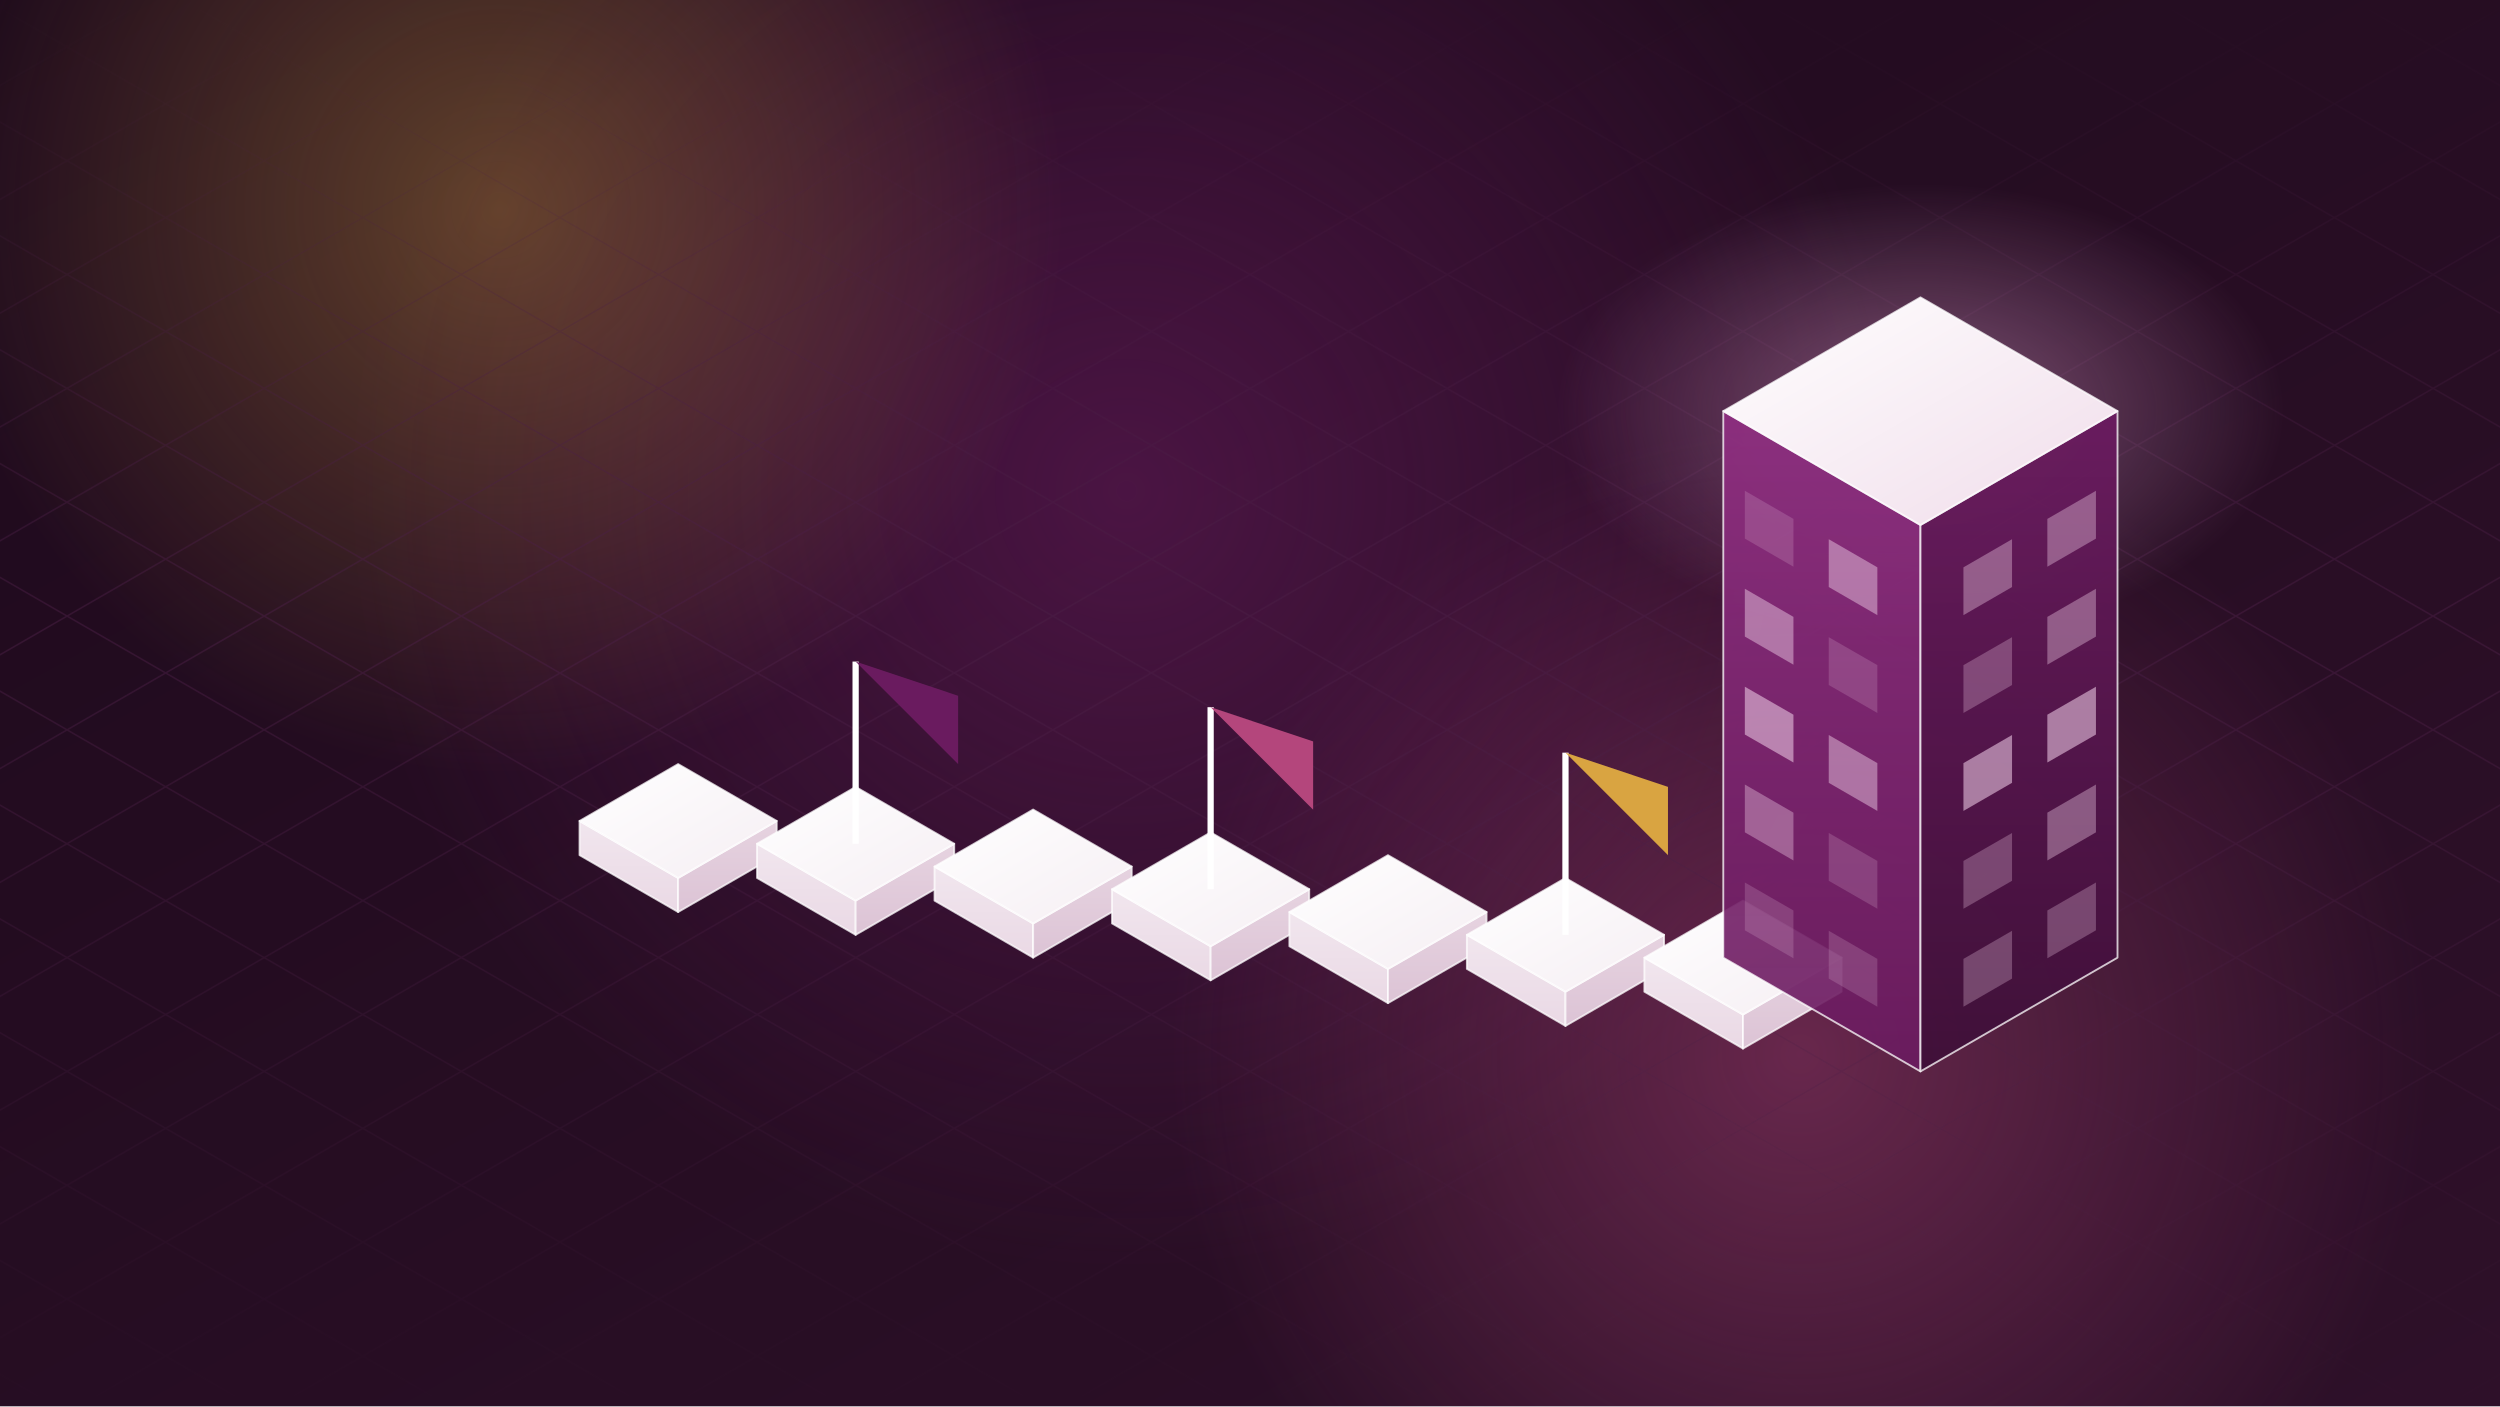
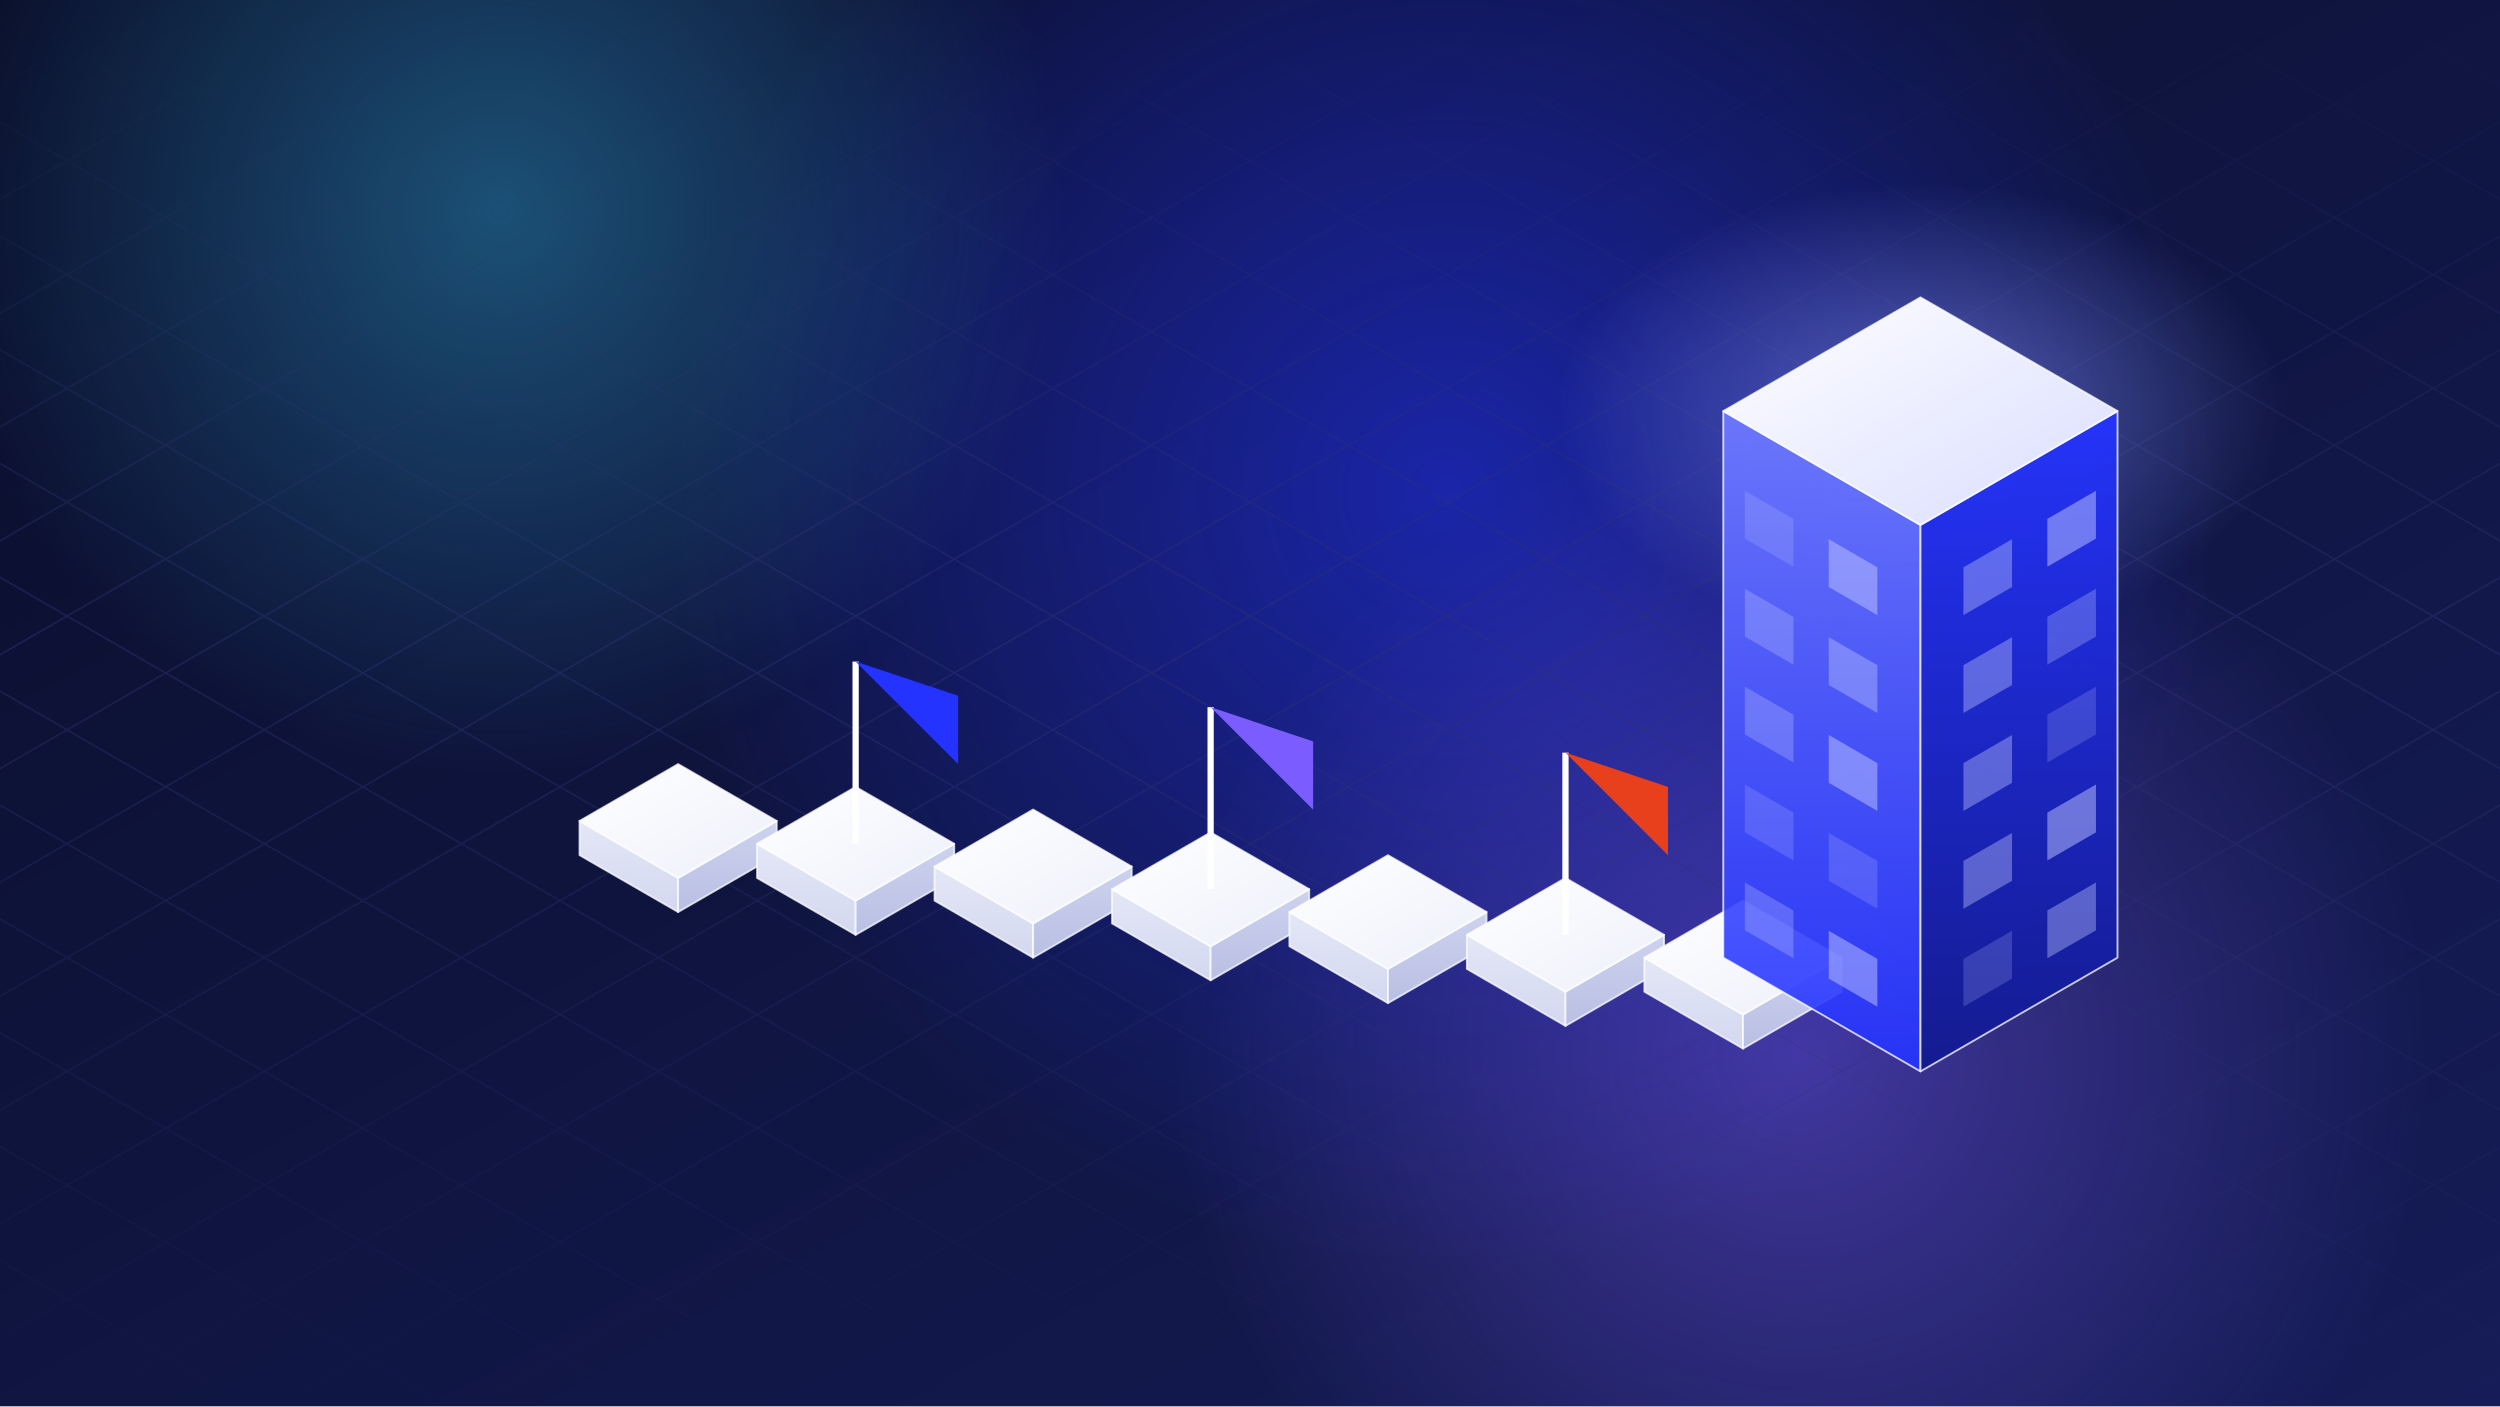
<svg xmlns="http://www.w3.org/2000/svg" viewBox="0 0 1600 900" preserveAspectRatio="xMidYMid slice">
  <defs>
    <linearGradient id="gBg" x1="0" y1="0" x2="1" y2="1">
-       <stop offset="0" stop-color="#1E0A1C" />
-       <stop offset="1" stop-color="#2E1029" />
+       <stop offset="0" stop-color="#0A0E2A" />
+       <stop offset="1" stop-color="#151C57" />
    </linearGradient>
    <radialGradient id="gB1">
-       <stop offset="0" stop-color="#6A1B5F" stop-opacity="0.55" />
-       <stop offset="1" stop-color="#6A1B5F" stop-opacity="0" />
+       <stop offset="0" stop-color="#2433FF" stop-opacity="0.55" />
+       <stop offset="1" stop-color="#2433FF" stop-opacity="0" />
    </radialGradient>
    <radialGradient id="gB2">
-       <stop offset="0" stop-color="#B4467C" stop-opacity="0.45" />
-       <stop offset="1" stop-color="#B4467C" stop-opacity="0" />
+       <stop offset="0" stop-color="#7B5CFF" stop-opacity="0.45" />
+       <stop offset="1" stop-color="#7B5CFF" stop-opacity="0" />
    </radialGradient>
    <radialGradient id="gB3">
-       <stop offset="0" stop-color="#D9A441" stop-opacity="0.35" />
-       <stop offset="1" stop-color="#D9A441" stop-opacity="0" />
+       <stop offset="0" stop-color="#38C6F4" stop-opacity="0.35" />
+       <stop offset="1" stop-color="#38C6F4" stop-opacity="0" />
    </radialGradient>
    <radialGradient id="gGlow">
-       <stop offset="0" stop-color="#C98AB9" stop-opacity=".55" />
-       <stop offset="1" stop-color="#C98AB9" stop-opacity="0" />
+       <stop offset="0" stop-color="#8D98FF" stop-opacity=".55" />
+       <stop offset="1" stop-color="#8D98FF" stop-opacity="0" />
    </radialGradient>
    <linearGradient id="gTop" x1="0" y1="0" x2="1" y2="1">
      <stop offset="0" stop-color="#FFFFFF" />
-       <stop offset="1" stop-color="#F0DCEA" />
+       <stop offset="1" stop-color="#D9DDFF" />
    </linearGradient>
    <linearGradient id="gLeft" x1="0" y1="0" x2="0" y2="1">
-       <stop offset="0" stop-color="#8E2F80" stop-opacity=".95" />
-       <stop offset="1" stop-color="#6A1B5F" stop-opacity=".9" />
+       <stop offset="0" stop-color="#6E79FF" stop-opacity=".95" />
+       <stop offset="1" stop-color="#2433FF" stop-opacity=".9" />
    </linearGradient>
    <linearGradient id="gRight" x1="0" y1="0" x2="0" y2="1">
-       <stop offset="0" stop-color="#6A1B5F" stop-opacity=".95" />
-       <stop offset="1" stop-color="#3E0F38" stop-opacity=".95" />
+       <stop offset="0" stop-color="#2433FF" stop-opacity=".95" />
+       <stop offset="1" stop-color="#121A8F" stop-opacity=".95" />
    </linearGradient>
    <linearGradient id="gLeftV" x1="0" y1="0" x2="0" y2="1">
-       <stop offset="0" stop-color="#D07AA4" />
-       <stop offset="1" stop-color="#B4467C" />
+       <stop offset="0" stop-color="#A58CFF" />
+       <stop offset="1" stop-color="#7B5CFF" />
    </linearGradient>
    <linearGradient id="gRightV" x1="0" y1="0" x2="0" y2="1">
-       <stop offset="0" stop-color="#B4467C" />
-       <stop offset="1" stop-color="#7A1F55" />
+       <stop offset="0" stop-color="#7B5CFF" />
+       <stop offset="1" stop-color="#4B2FC9" />
    </linearGradient>
    <linearGradient id="gLeftC" x1="0" y1="0" x2="0" y2="1">
-       <stop offset="0" stop-color="#F0CF86" />
-       <stop offset="1" stop-color="#D9A441" />
+       <stop offset="0" stop-color="#8BE0FF" />
+       <stop offset="1" stop-color="#38C6F4" />
    </linearGradient>
    <linearGradient id="gRightC" x1="0" y1="0" x2="0" y2="1">
-       <stop offset="0" stop-color="#D9A441" />
-       <stop offset="1" stop-color="#A87A26" />
+       <stop offset="0" stop-color="#38C6F4" />
+       <stop offset="1" stop-color="#1C8FC4" />
    </linearGradient>
    <linearGradient id="gLeftR" x1="0" y1="0" x2="0" y2="1">
-       <stop offset="0" stop-color="#F0CF86" />
-       <stop offset="1" stop-color="#D9A441" />
+       <stop offset="0" stop-color="#FF8A6A" />
+       <stop offset="1" stop-color="#E8401C" />
    </linearGradient>
    <linearGradient id="gRightR" x1="0" y1="0" x2="0" y2="1">
-       <stop offset="0" stop-color="#D9A441" />
-       <stop offset="1" stop-color="#A87A26" />
+       <stop offset="0" stop-color="#E8401C" />
+       <stop offset="1" stop-color="#A82A0E" />
    </linearGradient>
    <linearGradient id="gTopW" x1="0" y1="0" x2="1" y2="1">
      <stop offset="0" stop-color="#FFFFFF" />
-       <stop offset="1" stop-color="#F5EEF3" />
+       <stop offset="1" stop-color="#EEF0FA" />
    </linearGradient>
    <linearGradient id="gLeftW" x1="0" y1="0" x2="0" y2="1">
-       <stop offset="0" stop-color="#F1E6EE" />
-       <stop offset="1" stop-color="#EAD9E5" />
+       <stop offset="0" stop-color="#E4E7F6" />
+       <stop offset="1" stop-color="#D3D8F0" />
    </linearGradient>
    <linearGradient id="gRightW" x1="0" y1="0" x2="0" y2="1">
-       <stop offset="0" stop-color="#E6D3E0" />
-       <stop offset="1" stop-color="#DCC3D5" />
+       <stop offset="0" stop-color="#CDD2EE" />
+       <stop offset="1" stop-color="#B9BFE3" />
    </linearGradient>
    <linearGradient id="gFade" x1="0" y1="0" x2="0" y2="1">
      <stop offset="0" stop-color="#fff" stop-opacity="0" />
      <stop offset=".45" stop-color="#fff" stop-opacity="1" />
      <stop offset="1" stop-color="#fff" stop-opacity="0" />
    </linearGradient>
    <mask id="mGrid">
      <rect width="100%" height="100%" fill="url(#gFade)" />
    </mask>
    <filter id="fSoft" x="-50%" y="-50%" width="200%" height="200%">
      <feGaussianBlur stdDeviation="9" />
    </filter>
  </defs>
  <defs>
    <radialGradient id="gNode0" cx=".35" cy=".3">
      <stop offset="0" stop-color="#fff" />
-       <stop offset=".35" stop-color="#6A1B5F" />
-       <stop offset="1" stop-color="#3E0F38" />
+       <stop offset=".35" stop-color="#2433FF" />
+       <stop offset="1" stop-color="#121A8F" />
    </radialGradient>
    <radialGradient id="gNode1" cx=".35" cy=".3">
      <stop offset="0" stop-color="#fff" />
-       <stop offset=".35" stop-color="#B4467C" />
-       <stop offset="1" stop-color="#7A1F55" />
+       <stop offset=".35" stop-color="#7B5CFF" />
+       <stop offset="1" stop-color="#4B2FC9" />
    </radialGradient>
    <radialGradient id="gNode2" cx=".35" cy=".3">
      <stop offset="0" stop-color="#fff" />
-       <stop offset=".35" stop-color="#D9A441" />
-       <stop offset="1" stop-color="#A87A26" />
+       <stop offset=".35" stop-color="#38C6F4" />
+       <stop offset="1" stop-color="#1C8FC4" />
    </radialGradient>
  </defs>
  <rect width="100%" height="100%" fill="url(#gBg)" />
-   <circle cx="721.1" cy="315" r="495" fill="url(#gB1)" />
+   <circle cx="925.8" cy="315" r="495" fill="url(#gB1)" />
  <circle cx="1152" cy="675" r="405" fill="url(#gB2)" />
  <circle cx="320" cy="135" r="360" fill="url(#gB3)" />
-   <g stroke="#4A1E45" stroke-width="1" opacity="0.5" mask="url(#mGrid)">
+   <g stroke="#2A3170" stroke-width="1" opacity="0.5" mask="url(#mGrid)">
    <line x1="800" y1="-480" x2="-966.7" y2="540" />
    <line x1="800" y1="-480" x2="2566.7" y2="540" />
    <line x1="863.1" y1="-443.6" x2="-903.6" y2="576.4" />
    <line x1="736.9" y1="-443.6" x2="2503.6" y2="576.4" />
    <line x1="926.2" y1="-407.1" x2="-840.5" y2="612.9" />
    <line x1="673.8" y1="-407.1" x2="2440.5" y2="612.9" />
    <line x1="989.3" y1="-370.7" x2="-777.4" y2="649.3" />
    <line x1="610.7" y1="-370.7" x2="2377.4" y2="649.3" />
    <line x1="1052.4" y1="-334.3" x2="-714.3" y2="685.7" />
    <line x1="547.6" y1="-334.3" x2="2314.3" y2="685.7" />
    <line x1="1115.5" y1="-297.9" x2="-651.2" y2="722.1" />
    <line x1="484.5" y1="-297.9" x2="2251.2" y2="722.1" />
    <line x1="1178.6" y1="-261.4" x2="-588.1" y2="758.6" />
    <line x1="421.4" y1="-261.4" x2="2188.1" y2="758.6" />
    <line x1="1241.7" y1="-225" x2="-525" y2="795" />
    <line x1="358.3" y1="-225" x2="2125" y2="795" />
    <line x1="1304.8" y1="-188.6" x2="-461.9" y2="831.4" />
    <line x1="295.2" y1="-188.6" x2="2061.9" y2="831.4" />
    <line x1="1367.9" y1="-152.1" x2="-398.8" y2="867.9" />
    <line x1="232.1" y1="-152.1" x2="1998.8" y2="867.9" />
    <line x1="1431" y1="-115.7" x2="-335.7" y2="904.3" />
    <line x1="169" y1="-115.7" x2="1935.7" y2="904.3" />
    <line x1="1494.1" y1="-79.3" x2="-272.6" y2="940.7" />
    <line x1="105.9" y1="-79.3" x2="1872.6" y2="940.7" />
    <line x1="1557.2" y1="-42.9" x2="-209.5" y2="977.1" />
    <line x1="42.8" y1="-42.9" x2="1809.5" y2="977.1" />
    <line x1="1620.2" y1="-6.4" x2="-146.4" y2="1013.6" />
    <line x1="-20.2" y1="-6.4" x2="1746.4" y2="1013.6" />
    <line x1="1683.3" y1="30" x2="-83.3" y2="1050" />
    <line x1="-83.3" y1="30" x2="1683.3" y2="1050" />
    <line x1="1746.4" y1="66.4" x2="-20.2" y2="1086.4" />
    <line x1="-146.4" y1="66.4" x2="1620.2" y2="1086.4" />
    <line x1="1809.5" y1="102.9" x2="42.8" y2="1122.9" />
    <line x1="-209.5" y1="102.9" x2="1557.2" y2="1122.9" />
    <line x1="1872.6" y1="139.3" x2="105.9" y2="1159.3" />
    <line x1="-272.6" y1="139.3" x2="1494.1" y2="1159.3" />
    <line x1="1935.7" y1="175.7" x2="169" y2="1195.7" />
    <line x1="-335.7" y1="175.7" x2="1431" y2="1195.7" />
    <line x1="1998.8" y1="212.1" x2="232.1" y2="1232.1" />
    <line x1="-398.8" y1="212.1" x2="1367.9" y2="1232.1" />
    <line x1="2061.9" y1="248.6" x2="295.2" y2="1268.6" />
    <line x1="-461.9" y1="248.6" x2="1304.8" y2="1268.6" />
    <line x1="2125" y1="285" x2="358.3" y2="1305" />
    <line x1="-525" y1="285" x2="1241.7" y2="1305" />
    <line x1="2188.1" y1="321.4" x2="421.4" y2="1341.4" />
    <line x1="-588.1" y1="321.4" x2="1178.6" y2="1341.4" />
    <line x1="2251.2" y1="357.9" x2="484.5" y2="1377.9" />
    <line x1="-651.2" y1="357.9" x2="1115.5" y2="1377.9" />
    <line x1="2314.3" y1="394.3" x2="547.6" y2="1414.3" />
    <line x1="-714.3" y1="394.3" x2="1052.4" y2="1414.3" />
    <line x1="2377.4" y1="430.7" x2="610.7" y2="1450.7" />
    <line x1="-777.4" y1="430.7" x2="989.3" y2="1450.7" />
    <line x1="2440.5" y1="467.1" x2="673.8" y2="1487.1" />
    <line x1="-840.5" y1="467.1" x2="926.2" y2="1487.1" />
    <line x1="2503.6" y1="503.6" x2="736.9" y2="1523.6" />
    <line x1="-903.6" y1="503.6" x2="863.1" y2="1523.6" />
    <line x1="2566.7" y1="540" x2="800" y2="1560" />
    <line x1="-966.7" y1="540" x2="800" y2="1560" />
  </g>
  <g>
    <polygon points="370.9,547.3 434,583.7 434,561.9 370.9,525.4" fill="url(#gLeftW)" stroke="rgba(255,255,255,.75)" stroke-width="1.2" stroke-linejoin="round" />
    <polygon points="497.1,547.3 434,583.7 434,561.9 497.1,525.4" fill="url(#gRightW)" stroke="rgba(255,255,255,.75)" stroke-width="1.2" stroke-linejoin="round" />
    <polygon points="434,489 497.1,525.4 434,561.9 370.9,525.4" fill="url(#gTopW)" stroke="rgba(255,255,255,.75)" stroke-width="1.2" stroke-linejoin="round" />
  </g>
  <g>
    <polygon points="484.5,561.9 547.6,598.3 547.6,576.4 484.5,540" fill="url(#gLeftW)" stroke="rgba(255,255,255,.75)" stroke-width="1.2" stroke-linejoin="round" />
    <polygon points="610.7,561.9 547.6,598.3 547.6,576.4 610.7,540" fill="url(#gRightW)" stroke="rgba(255,255,255,.75)" stroke-width="1.2" stroke-linejoin="round" />
    <polygon points="547.6,503.6 610.7,540 547.6,576.4 484.5,540" fill="url(#gTopW)" stroke="rgba(255,255,255,.75)" stroke-width="1.2" stroke-linejoin="round" />
  </g>
  <g>
    <polygon points="598.1,576.4 661.2,612.9 661.2,591 598.1,554.6" fill="url(#gLeftW)" stroke="rgba(255,255,255,.75)" stroke-width="1.2" stroke-linejoin="round" />
    <polygon points="724.3,576.4 661.2,612.9 661.2,591 724.3,554.6" fill="url(#gRightW)" stroke="rgba(255,255,255,.75)" stroke-width="1.2" stroke-linejoin="round" />
    <polygon points="661.2,518.1 724.3,554.6 661.2,591 598.1,554.6" fill="url(#gTopW)" stroke="rgba(255,255,255,.75)" stroke-width="1.2" stroke-linejoin="round" />
  </g>
  <g>
    <polygon points="711.7,591 774.8,627.4 774.8,605.6 711.7,569.1" fill="url(#gLeftW)" stroke="rgba(255,255,255,.75)" stroke-width="1.2" stroke-linejoin="round" />
    <polygon points="837.9,591 774.8,627.4 774.8,605.6 837.9,569.1" fill="url(#gRightW)" stroke="rgba(255,255,255,.75)" stroke-width="1.2" stroke-linejoin="round" />
    <polygon points="774.8,532.7 837.9,569.1 774.8,605.6 711.7,569.1" fill="url(#gTopW)" stroke="rgba(255,255,255,.75)" stroke-width="1.2" stroke-linejoin="round" />
  </g>
  <g>
    <polygon points="825.2,605.6 888.3,642 888.3,620.1 825.2,583.7" fill="url(#gLeftW)" stroke="rgba(255,255,255,.75)" stroke-width="1.2" stroke-linejoin="round" />
    <polygon points="951.4,605.6 888.3,642 888.3,620.1 951.4,583.7" fill="url(#gRightW)" stroke="rgba(255,255,255,.75)" stroke-width="1.2" stroke-linejoin="round" />
    <polygon points="888.3,547.3 951.4,583.7 888.3,620.1 825.2,583.7" fill="url(#gTopW)" stroke="rgba(255,255,255,.75)" stroke-width="1.2" stroke-linejoin="round" />
  </g>
  <g>
    <polygon points="938.8,620.1 1001.9,656.6 1001.9,634.7 938.8,598.3" fill="url(#gLeftW)" stroke="rgba(255,255,255,.75)" stroke-width="1.2" stroke-linejoin="round" />
    <polygon points="1065,620.1 1001.9,656.6 1001.9,634.7 1065,598.3" fill="url(#gRightW)" stroke="rgba(255,255,255,.75)" stroke-width="1.2" stroke-linejoin="round" />
    <polygon points="1001.9,561.9 1065,598.3 1001.9,634.7 938.8,598.3" fill="url(#gTopW)" stroke="rgba(255,255,255,.75)" stroke-width="1.2" stroke-linejoin="round" />
  </g>
  <g>
    <polygon points="1052.4,634.7 1115.5,671.1 1115.5,649.3 1052.4,612.9" fill="url(#gLeftW)" stroke="rgba(255,255,255,.75)" stroke-width="1.2" stroke-linejoin="round" />
    <polygon points="1178.6,634.7 1115.5,671.1 1115.5,649.3 1178.6,612.9" fill="url(#gRightW)" stroke="rgba(255,255,255,.75)" stroke-width="1.2" stroke-linejoin="round" />
    <polygon points="1115.5,576.4 1178.6,612.9 1115.5,649.3 1052.4,612.9" fill="url(#gTopW)" stroke="rgba(255,255,255,.75)" stroke-width="1.2" stroke-linejoin="round" />
  </g>
  <g>
    <ellipse cx="1229.1" cy="263.1" rx="233.1" ry="145.7" fill="url(#gGlow)" />
    <polygon points="1102.9,612.9 1229.1,685.7 1229.1,336 1102.9,263.1" fill="url(#gLeft)" stroke="rgba(255,255,255,.75)" stroke-width="1.2" stroke-linejoin="round" />
    <polygon points="1355.2,612.9 1229.1,685.7 1229.1,336 1355.2,263.1" fill="url(#gRight)" stroke="rgba(255,255,255,.75)" stroke-width="1.2" stroke-linejoin="round" />
    <polygon points="1229.1,190.3 1355.2,263.1 1229.1,336 1102.9,263.1" fill="url(#gTop)" stroke="rgba(255,255,255,.75)" stroke-width="1.2" stroke-linejoin="round" />
-     <polygon points="1116.7,595.4 1147.8,613.3 1147.8,582.7 1116.7,564.8" fill="#E6C3DD" opacity="0.2" />
-     <polygon points="1170.4,626.3 1201.5,644.3 1201.5,613.7 1170.4,595.7" fill="#E6C3DD" opacity="0.2" />
-     <polygon points="1341.4,595.4 1310.3,613.3 1310.3,582.7 1341.4,564.8" fill="#E6C3DD" opacity="0.3" />
-     <polygon points="1287.7,626.3 1256.6,644.3 1256.6,613.7 1287.7,595.7" fill="#E6C3DD" opacity="0.3" />
-     <polygon points="1116.7,532.7 1147.8,550.7 1147.8,520.1 1116.7,502.1" fill="#E6C3DD" opacity="0.4" />
-     <polygon points="1170.4,563.7 1201.5,581.6 1201.5,551 1170.4,533.1" fill="#E6C3DD" opacity="0.2" />
-     <polygon points="1341.4,532.7 1310.3,550.7 1310.3,520.1 1341.4,502.1" fill="#E6C3DD" opacity="0.4" />
-     <polygon points="1287.7,563.7 1256.6,581.6 1256.6,551 1287.7,533.1" fill="#E6C3DD" opacity="0.3" />
-     <polygon points="1116.7,470.1 1147.8,488 1147.8,457.4 1116.7,439.5" fill="#E6C3DD" opacity="0.6" />
-     <polygon points="1170.4,501 1201.5,519 1201.5,488.4 1170.4,470.4" fill="#E6C3DD" opacity="0.5" />
-     <polygon points="1341.4,470.1 1310.3,488 1310.3,457.4 1341.4,439.5" fill="#E6C3DD" opacity="0.6" />
-     <polygon points="1287.7,501 1256.6,519 1256.6,488.4 1287.7,470.4" fill="#E6C3DD" opacity="0.6" />
-     <polygon points="1116.7,407.4 1147.8,425.4 1147.8,394.8 1116.7,376.8" fill="#E6C3DD" opacity="0.5" />
-     <polygon points="1170.4,438.4 1201.5,456.3 1201.5,425.7 1170.4,407.8" fill="#E6C3DD" opacity="0.2" />
-     <polygon points="1341.4,407.4 1310.3,425.4 1310.3,394.8 1341.4,376.8" fill="#E6C3DD" opacity="0.4" />
-     <polygon points="1287.7,438.4 1256.6,456.3 1256.6,425.7 1287.7,407.8" fill="#E6C3DD" opacity="0.3" />
-     <polygon points="1116.7,344.7 1147.8,362.7 1147.8,332.1 1116.7,314.1" fill="#E6C3DD" opacity="0.2" />
-     <polygon points="1170.4,375.7 1201.5,393.7 1201.5,363.1 1170.4,345.1" fill="#E6C3DD" opacity="0.5" />
-     <polygon points="1341.4,344.7 1310.3,362.7 1310.3,332.1 1341.4,314.1" fill="#E6C3DD" opacity="0.4" />
-     <polygon points="1287.7,375.7 1256.6,393.7 1256.6,363.1 1287.7,345.1" fill="#E6C3DD" opacity="0.4" />
+     <polygon points="1116.7,595.4 1147.8,613.3 1147.8,582.7 1116.7,564.8" fill="#BFC6FF" opacity="0.3" />
+     <polygon points="1170.4,626.3 1201.5,644.3 1201.5,613.7 1170.4,595.7" fill="#BFC6FF" opacity="0.5" />
+     <polygon points="1341.4,595.4 1310.3,613.3 1310.3,582.7 1341.4,564.8" fill="#BFC6FF" opacity="0.4" />
+     <polygon points="1287.7,626.3 1256.6,644.3 1256.6,613.7 1287.7,595.7" fill="#BFC6FF" opacity="0.2" />
+     <polygon points="1116.7,532.7 1147.8,550.7 1147.8,520.1 1116.7,502.1" fill="#BFC6FF" opacity="0.2" />
+     <polygon points="1170.4,563.7 1201.5,581.6 1201.5,551 1170.4,533.1" fill="#BFC6FF" opacity="0.2" />
+     <polygon points="1341.4,532.7 1310.3,550.7 1310.3,520.1 1341.4,502.1" fill="#BFC6FF" opacity="0.5" />
+     <polygon points="1287.7,563.7 1256.6,581.6 1256.6,551 1287.7,533.1" fill="#BFC6FF" opacity="0.4" />
+     <polygon points="1116.7,470.1 1147.8,488 1147.8,457.4 1116.7,439.5" fill="#BFC6FF" opacity="0.3" />
+     <polygon points="1170.4,501 1201.5,519 1201.5,488.4 1170.4,470.4" fill="#BFC6FF" opacity="0.5" />
+     <polygon points="1341.4,470.1 1310.3,488 1310.3,457.4 1341.4,439.5" fill="#BFC6FF" opacity="0.2" />
+     <polygon points="1287.7,501 1256.6,519 1256.6,488.4 1287.7,470.4" fill="#BFC6FF" opacity="0.4" />
+     <polygon points="1116.7,407.4 1147.8,425.4 1147.8,394.8 1116.7,376.8" fill="#BFC6FF" opacity="0.3" />
+     <polygon points="1170.4,438.4 1201.5,456.3 1201.5,425.7 1170.4,407.8" fill="#BFC6FF" opacity="0.4" />
+     <polygon points="1341.4,407.4 1310.3,425.4 1310.3,394.8 1341.4,376.8" fill="#BFC6FF" opacity="0.3" />
+     <polygon points="1287.7,438.4 1256.6,456.3 1256.6,425.7 1287.7,407.8" fill="#BFC6FF" opacity="0.4" />
+     <polygon points="1116.7,344.7 1147.8,362.7 1147.8,332.1 1116.7,314.1" fill="#BFC6FF" opacity="0.2" />
+     <polygon points="1170.4,375.7 1201.5,393.7 1201.5,363.1 1170.4,345.1" fill="#BFC6FF" opacity="0.5" />
+     <polygon points="1341.4,344.7 1310.3,362.7 1310.3,332.1 1341.4,314.1" fill="#BFC6FF" opacity="0.5" />
+     <polygon points="1287.7,375.7 1256.6,393.7 1256.6,363.1 1287.7,345.1" fill="#BFC6FF" opacity="0.4" />
  </g>
  <line x1="547.6" y1="540" x2="547.6" y2="423.4" stroke="#fff" stroke-width="4" />
-   <path d="M547.6 423.4 l65.6 21.9 l0 43.7 z" fill="#6A1B5F" />
+   <path d="M547.6 423.4 l65.6 21.9 l0 43.7 z" fill="#2433FF" />
  <line x1="774.8" y1="569.1" x2="774.8" y2="452.6" stroke="#fff" stroke-width="4" />
-   <path d="M774.8 452.6 l65.6 21.9 l0 43.7 z" fill="#B4467C" />
+   <path d="M774.8 452.6 l65.6 21.9 l0 43.7 z" fill="#7B5CFF" />
  <line x1="1001.9" y1="598.3" x2="1001.9" y2="481.7" stroke="#fff" stroke-width="4" />
-   <path d="M1001.9 481.7 l65.6 21.9 l0 43.7 z" fill="#D9A441" />
+   <path d="M1001.9 481.7 l65.6 21.9 l0 43.7 z" fill="#E8401C" />
</svg>
